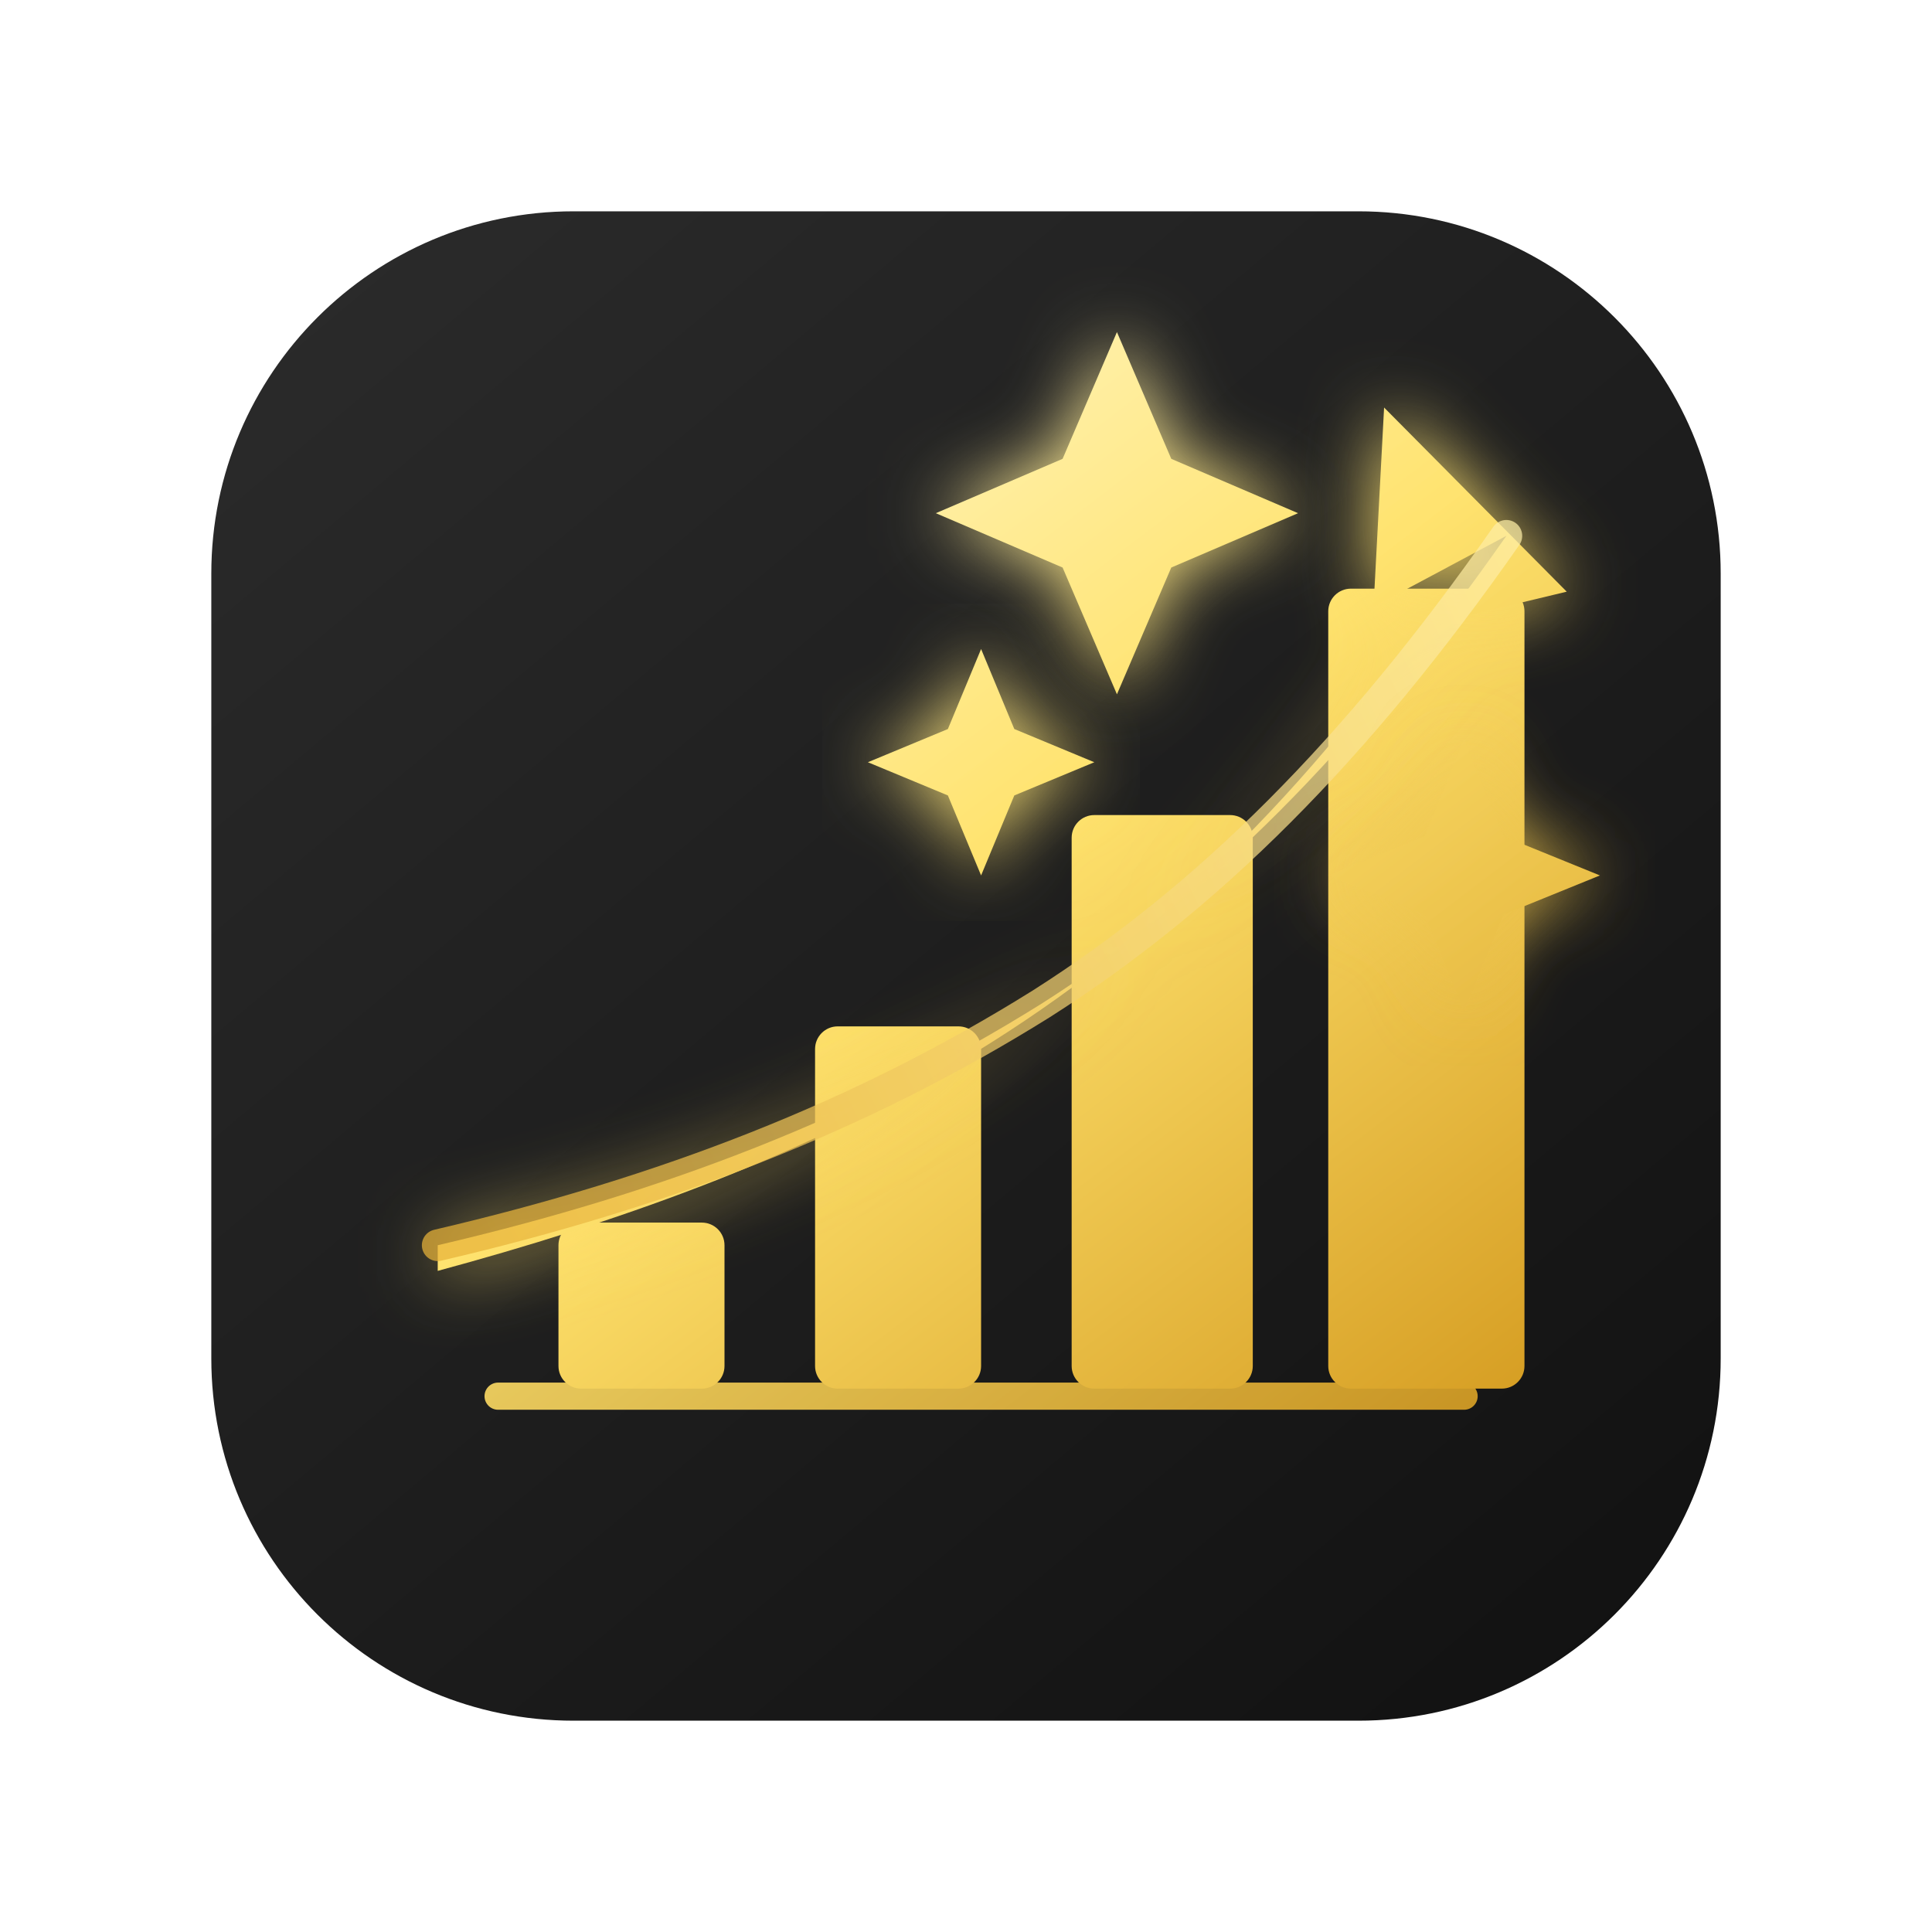
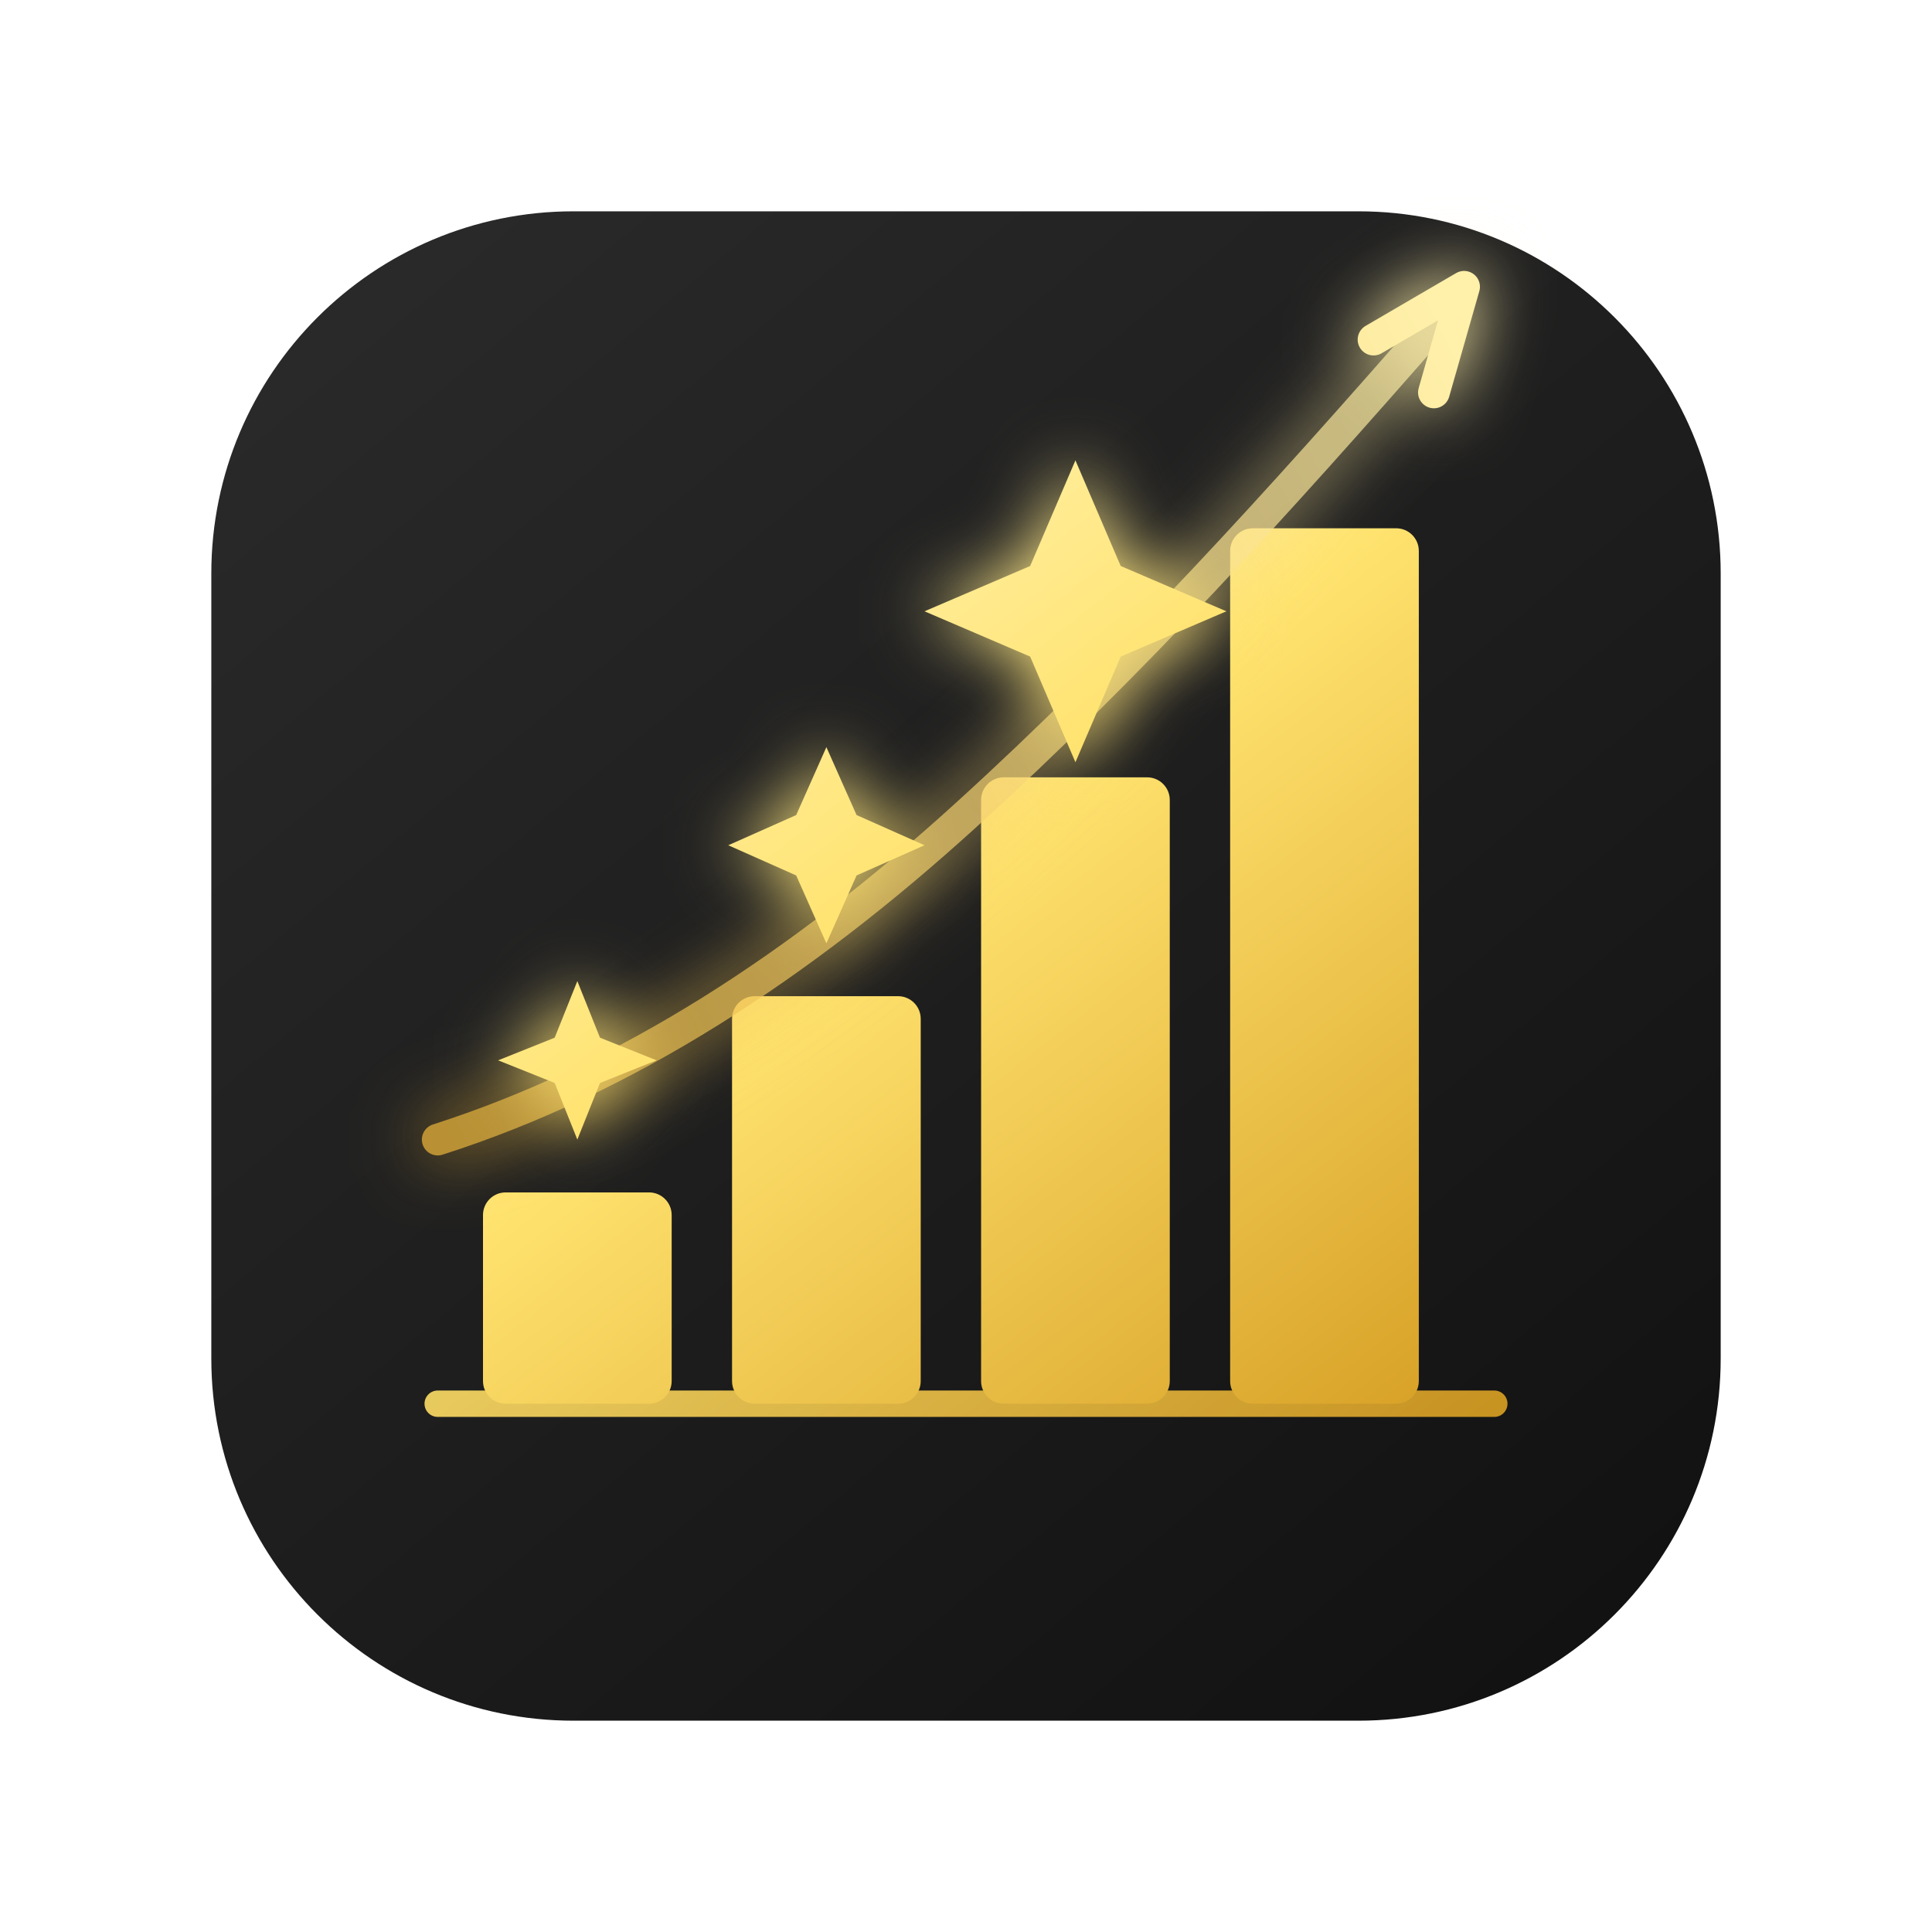
- <svg xmlns="http://www.w3.org/2000/svg" width="128" height="128" viewBox="0 0 128 128" fill="none">
+ <svg xmlns="http://www.w3.org/2000/svg" width="128" height="128" viewBox="0 0 256 256" fill="none">
  <defs>
-     <linearGradient id="card" x1="24" y1="16" x2="108" y2="116" gradientUnits="userSpaceOnUse">
+     <linearGradient id="card" x1="46" y1="28" x2="214" y2="228" gradientUnits="userSpaceOnUse">
      <stop stop-color="#2A2A2A" />
      <stop offset="1" stop-color="#111111" />
    </linearGradient>
-     <linearGradient id="gold" x1="38" y1="30" x2="92" y2="101" gradientUnits="userSpaceOnUse">
+     <linearGradient id="gold" x1="72" y1="60" x2="182" y2="202" gradientUnits="userSpaceOnUse">
      <stop stop-color="#FFF7C8" />
      <stop offset="0.42" stop-color="#FFE36F" />
      <stop offset="1" stop-color="#D59C21" />
    </linearGradient>
-     <linearGradient id="goldSoft" x1="26" y1="70" x2="102" y2="32" gradientUnits="userSpaceOnUse">
+     <linearGradient id="goldSoft" x1="52" y1="140" x2="202" y2="64" gradientUnits="userSpaceOnUse">
      <stop stop-color="#E8B339" />
      <stop offset="1" stop-color="#FFF0AA" />
    </linearGradient>
-     <filter id="glow" x="-20%" y="-20%" width="140%" height="140%">
-       <feGaussianBlur stdDeviation="2.4" result="blur" />
+     <filter id="glow" filterUnits="userSpaceOnUse" x="0" y="0" width="256" height="256" color-interpolation-filters="sRGB">
+       <feGaussianBlur stdDeviation="4.6" result="blur" />
      <feMerge>
        <feMergeNode in="blur" />
        <feMergeNode in="SourceGraphic" />
      </feMerge>
    </filter>
  </defs>
-   <rect x="14" y="14" width="100" height="100" rx="24" fill="url(#card)" />
-   <path d="M33 92.5H97" stroke="url(#gold)" stroke-width="1.8" stroke-linecap="round" opacity="0.92" />
-   <rect x="37" y="81" width="11" height="11" rx="1.5" fill="url(#gold)" />
-   <rect x="54" y="68" width="11" height="24" rx="1.5" fill="url(#gold)" />
-   <rect x="71" y="54" width="12" height="38" rx="1.5" fill="url(#gold)" />
-   <rect x="88" y="39" width="13" height="53" rx="1.5" fill="url(#gold)" />
-   <path d="M29 82.5C44 79 57 74 69 66.5C80 59.5 89.8 49.8 99.8 35.5L91 40.2L91.7 27L103.8 39.2L94.2 41.5C84.8 54.6 74.5 64.1 62.3 71.1C52.1 77 40.8 81 29 84.2V82.5Z" fill="url(#gold)" filter="url(#glow)" />
-   <path d="M29 82.5C44 79 57 74 69 66.5C80 59.5 89.8 49.8 99.8 35.5" stroke="url(#goldSoft)" stroke-width="2.1" stroke-linecap="round" opacity="0.72" />
-   <path d="M74 22L77.6 30.4L86 34L77.6 37.6L74 46L70.4 37.6L62 34L70.4 30.4L74 22Z" fill="url(#gold)" filter="url(#glow)" />
-   <path d="M97 49L99.6 55.4L106 58L99.6 60.6L97 67L94.4 60.6L88 58L94.4 55.4L97 49Z" fill="url(#gold)" filter="url(#glow)" />
-   <path d="M65 43L67.2 48.3L72.5 50.5L67.2 52.7L65 58L62.8 52.7L57.5 50.5L62.8 48.3L65 43Z" fill="url(#gold)" filter="url(#glow)" />
+   <rect x="28" y="28" width="200" height="200" rx="48" fill="url(#card)" />
+   <path d="M58 186H198" stroke="url(#gold)" stroke-width="3.5" stroke-linecap="round" opacity="0.92" />
+   <rect x="64" y="158" width="25" height="28" rx="3" fill="url(#gold)" />
+   <rect x="97" y="132" width="25" height="54" rx="3" fill="url(#gold)" />
+   <rect x="130" y="103" width="25" height="83" rx="3" fill="url(#gold)" />
+   <rect x="163" y="70" width="25" height="116" rx="3" fill="url(#gold)" />
+   <path d="M58 151C83 143 106 128 128 108C150 88 169 67 190 43" stroke="url(#goldSoft)" stroke-width="4.2" stroke-linecap="round" opacity="0.76" filter="url(#glow)" />
+   <path d="M182 45L194 38L190 52" stroke="url(#goldSoft)" stroke-width="4.2" stroke-linecap="round" stroke-linejoin="round" filter="url(#glow)" />
+   <path d="M76.5 130L79.5 137.5L87 140.5L79.5 143.5L76.5 151L73.5 143.5L66 140.5L73.5 137.5L76.5 130Z" fill="url(#gold)" filter="url(#glow)" />
+   <path d="M109.5 99L113.5 108L122.5 112L113.5 116L109.5 125L105.5 116L96.5 112L105.5 108L109.5 99Z" fill="url(#gold)" filter="url(#glow)" />
+   <path d="M142.5 61L148.5 75L162.5 81L148.5 87L142.5 101L136.5 87L122.5 81L136.5 75L142.5 61Z" fill="url(#gold)" filter="url(#glow)" />
</svg>
